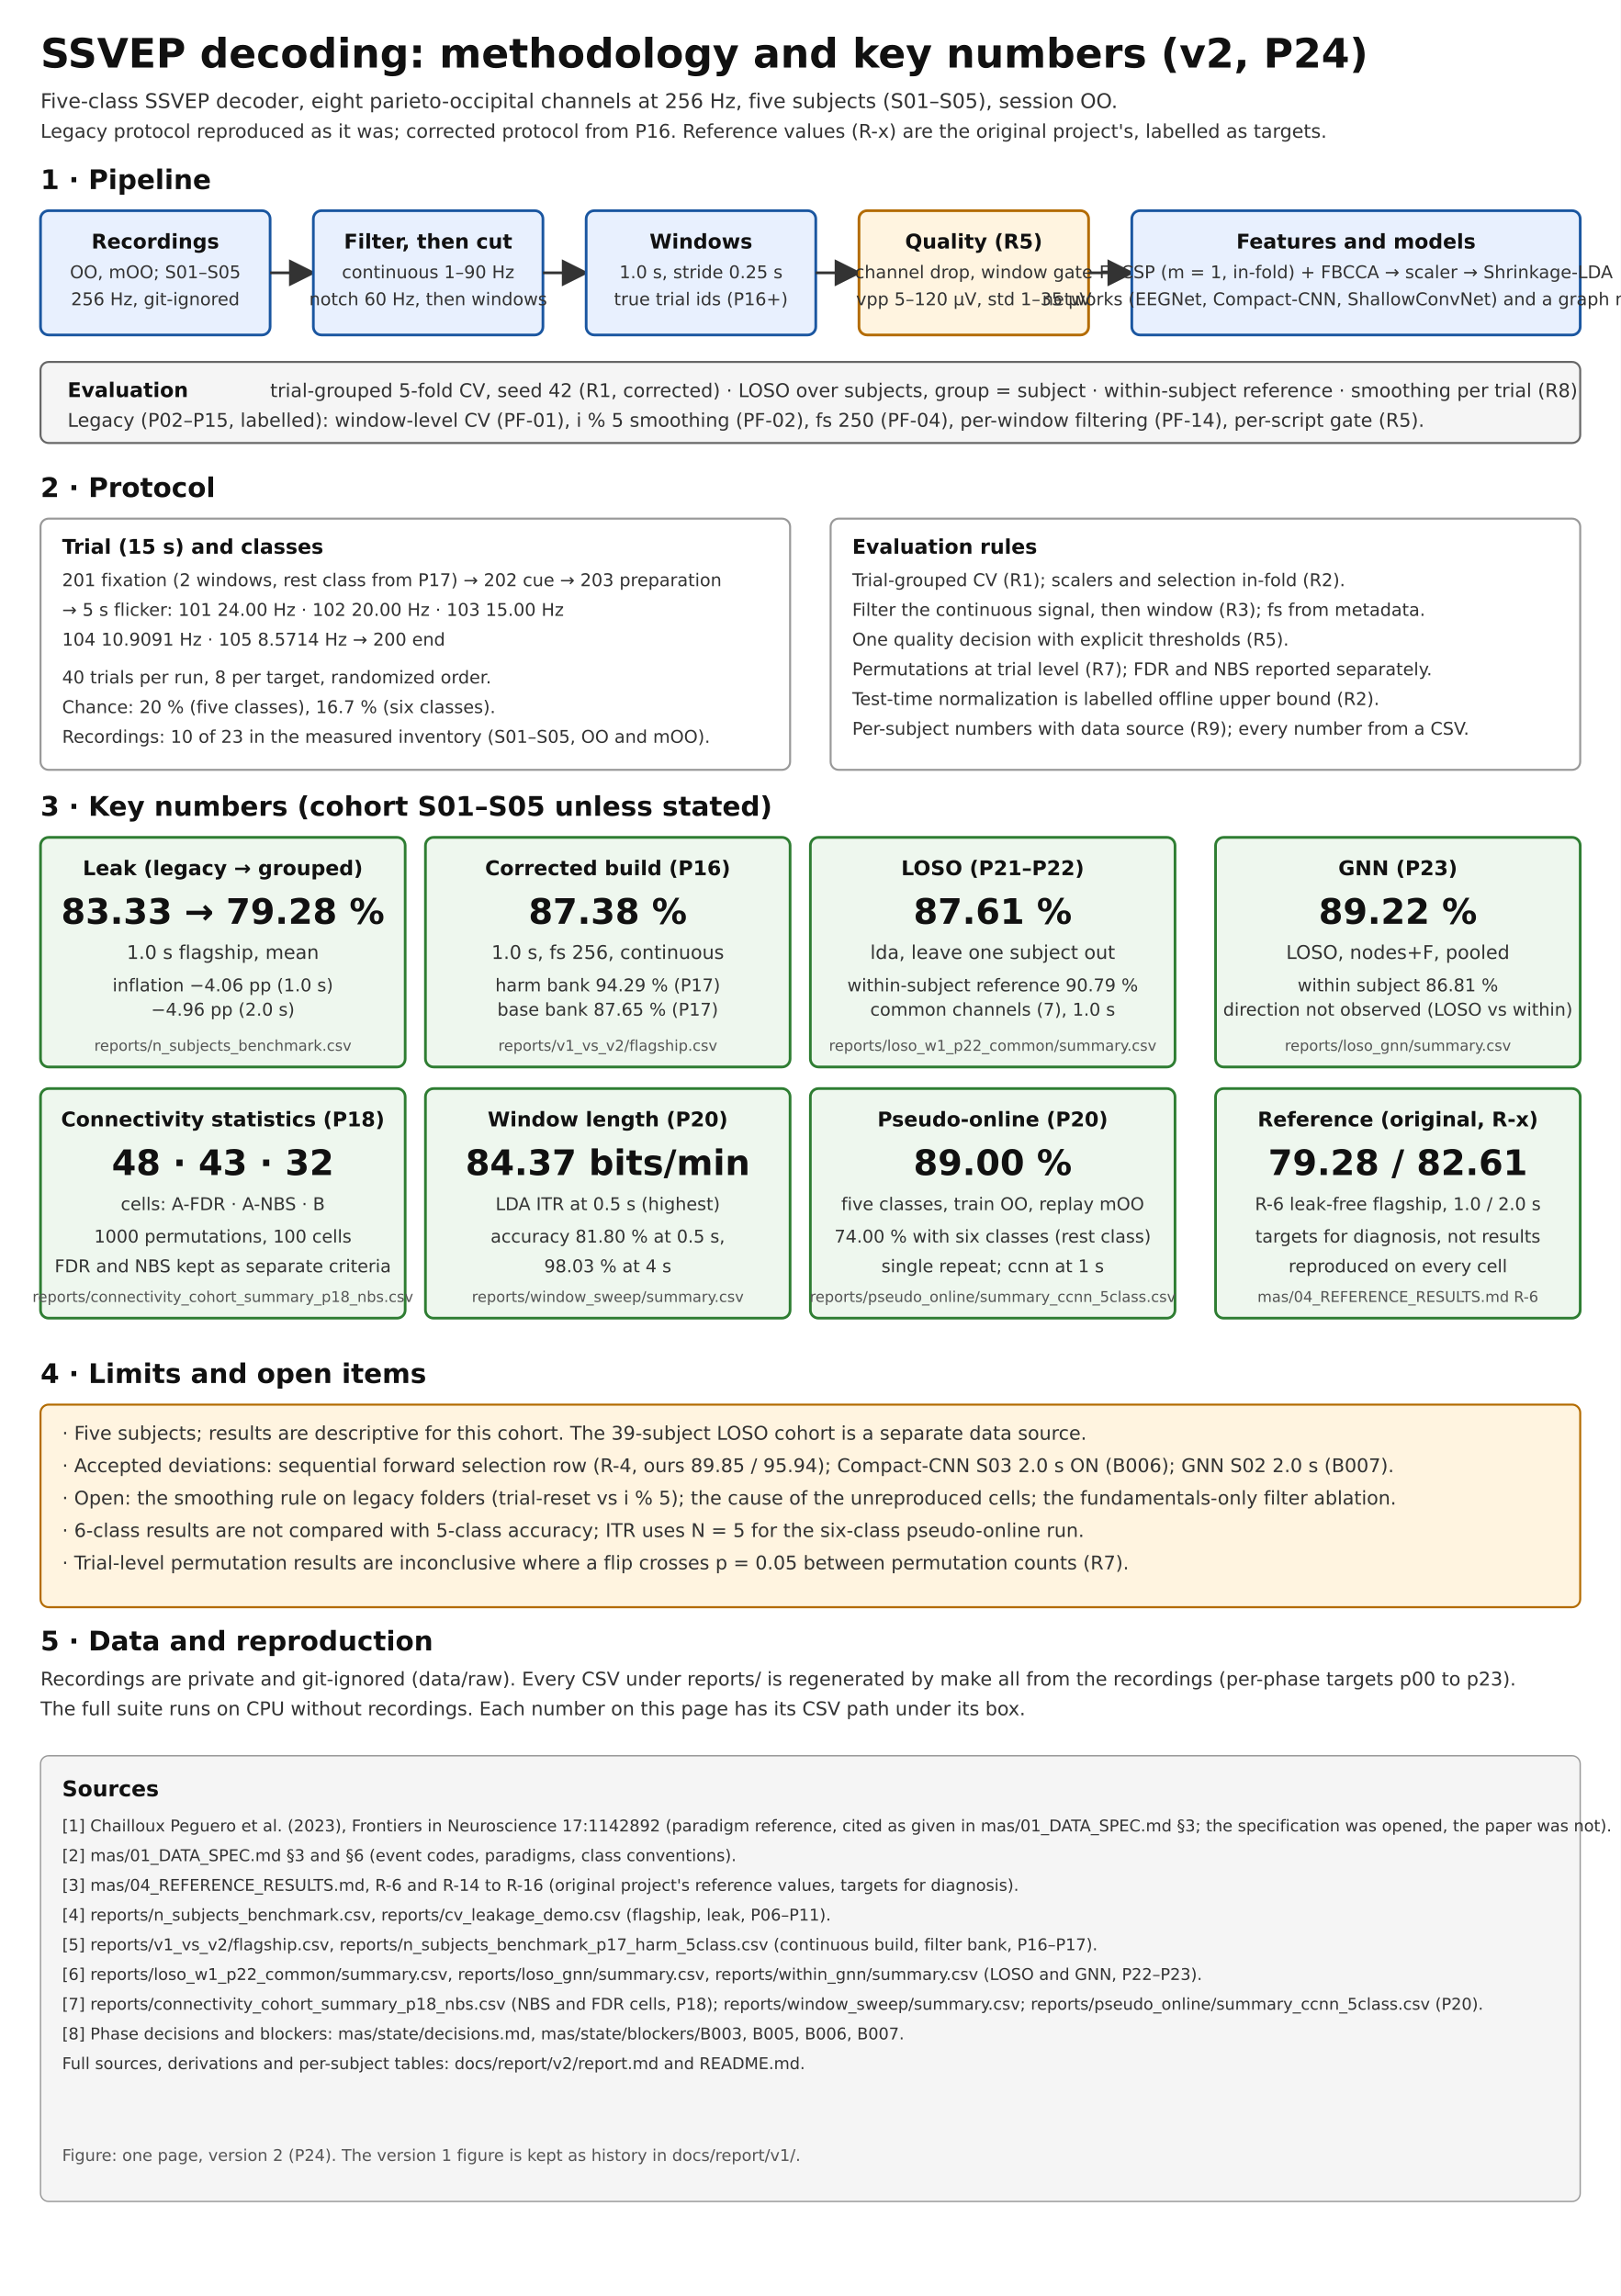
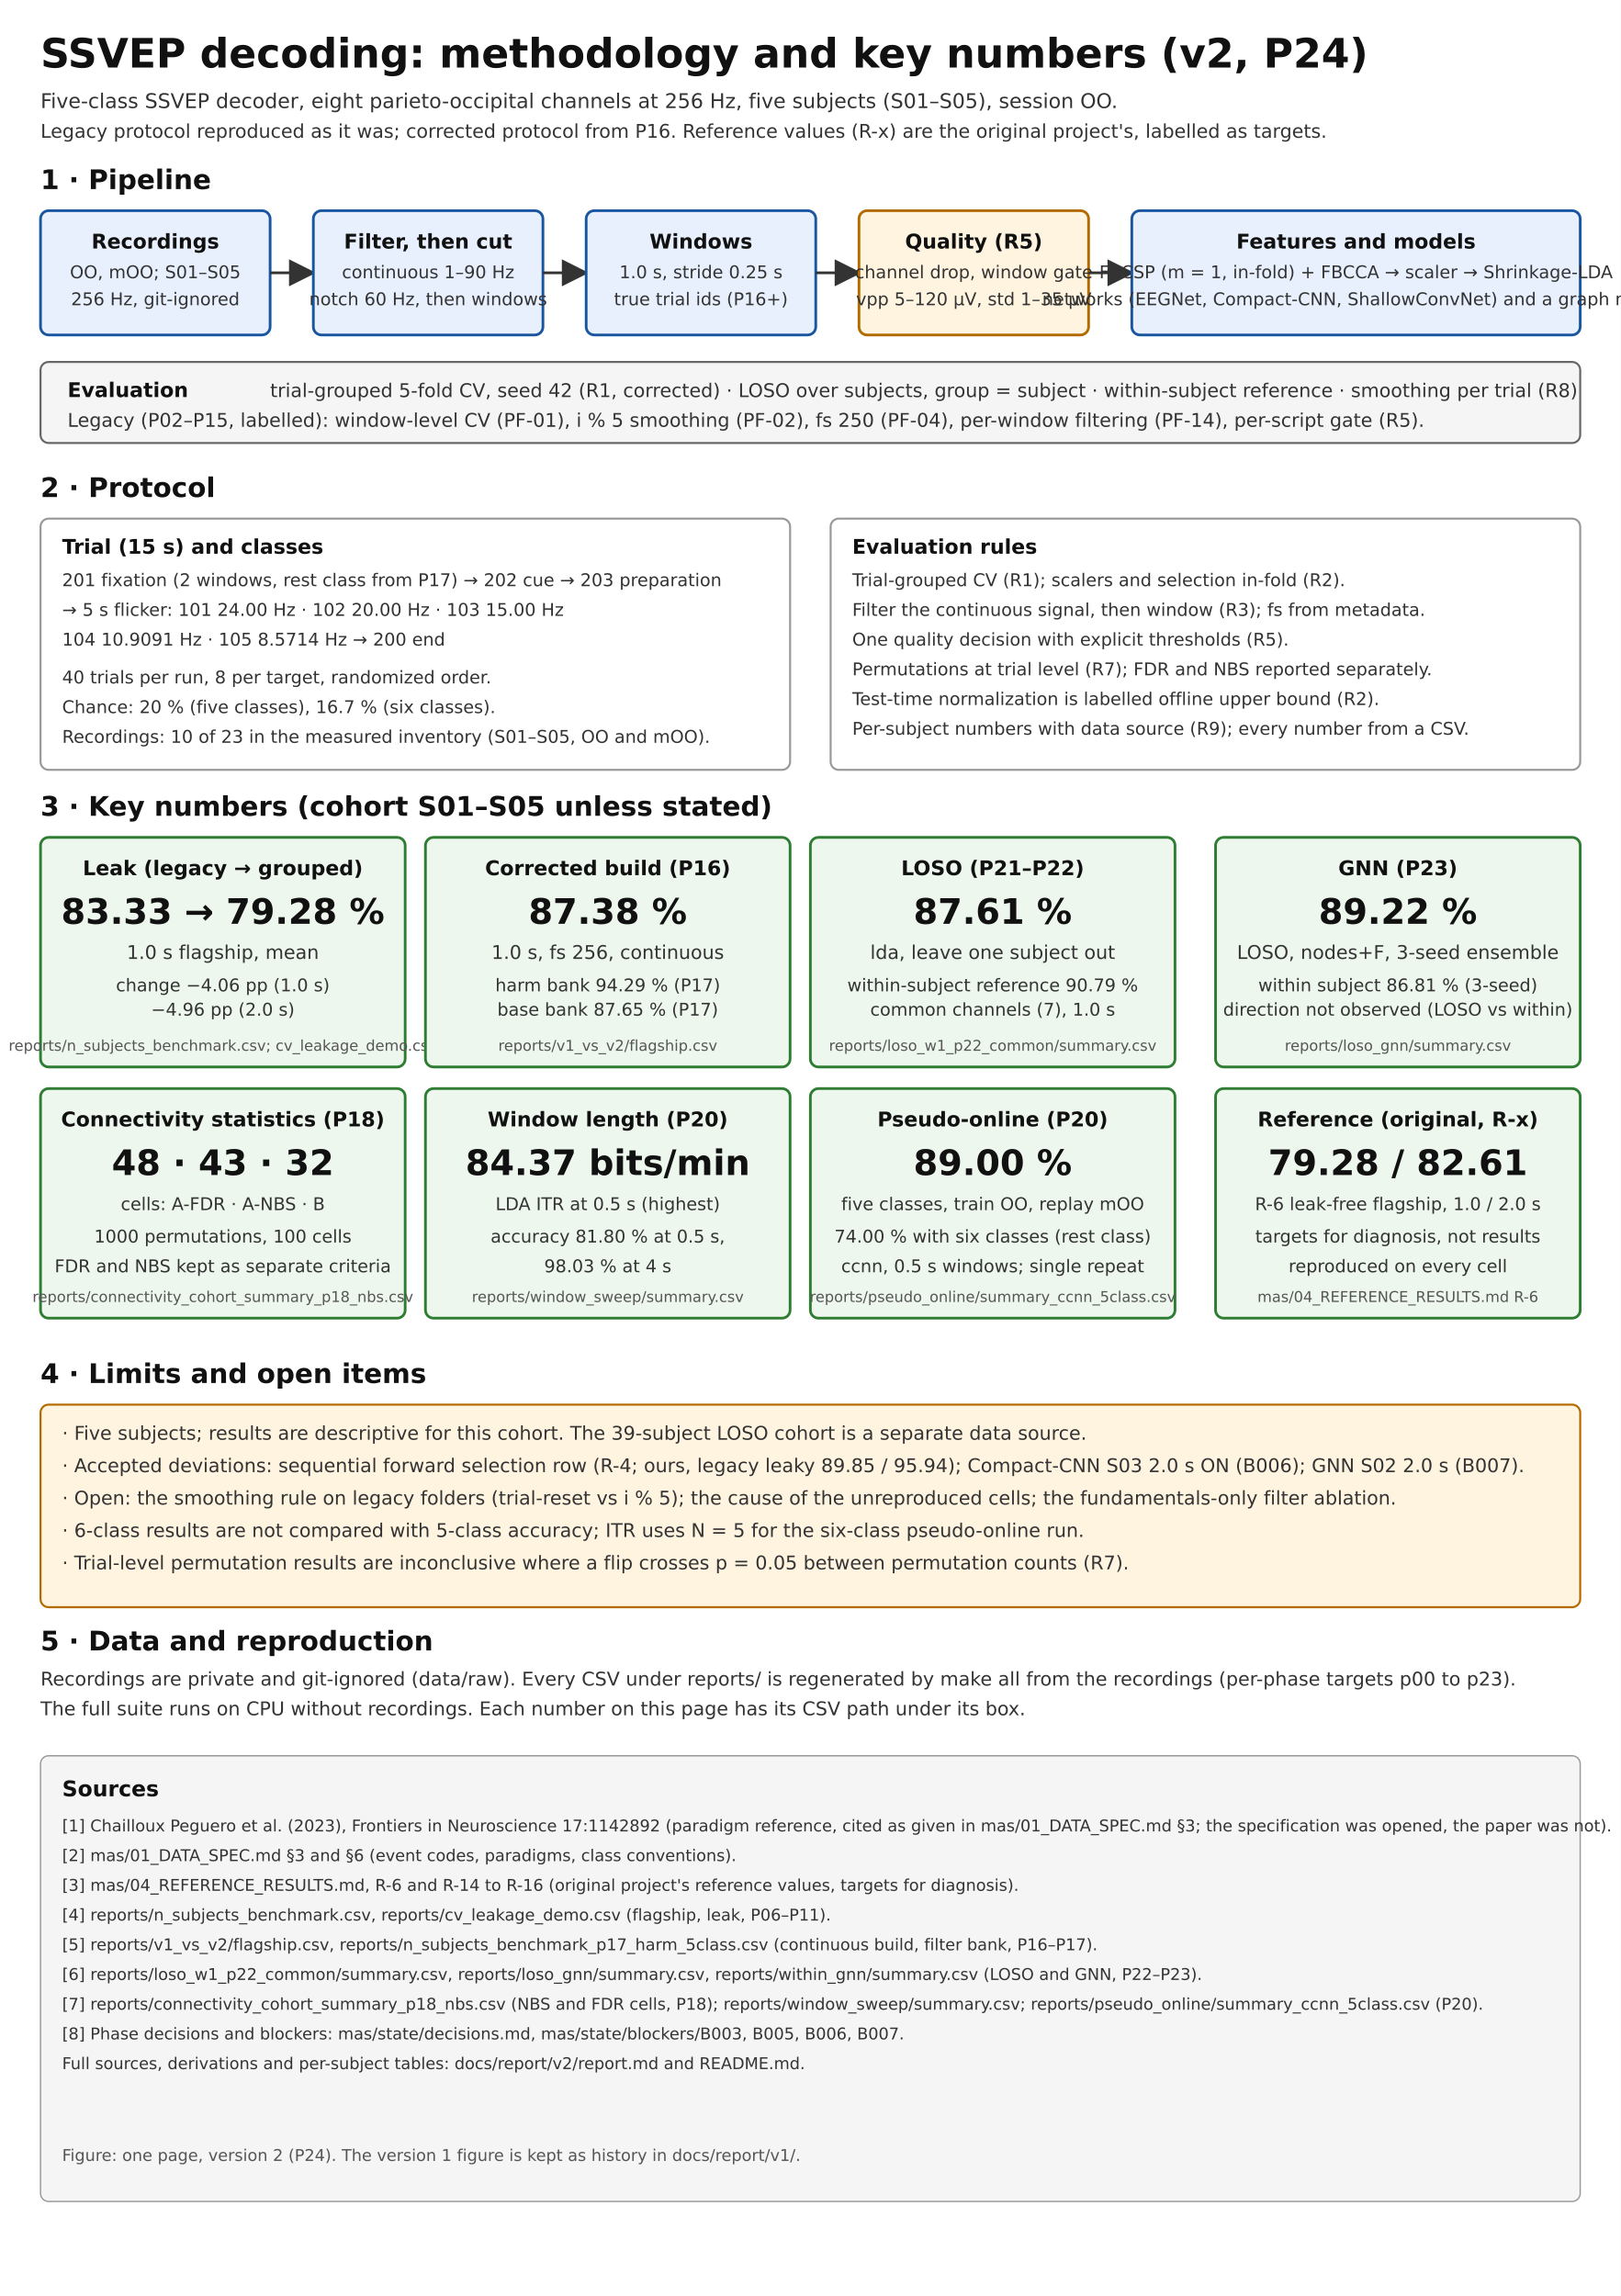
<svg xmlns="http://www.w3.org/2000/svg" width="1200" height="1700" viewBox="0 0 1200 1700" font-family="DejaVu Sans, Arial, Helvetica, sans-serif">
  <defs>
    <marker id="arr" markerWidth="10" markerHeight="10" refX="9" refY="5" orient="auto">
      <path d="M0,0 L10,5 L0,10 z" fill="#333333" />
    </marker>
  </defs>
  <rect x="0" y="0" width="1200" height="1700" fill="#ffffff" />
  <text x="30" y="50" font-size="30" font-weight="bold" fill="#111111">SSVEP decoding: methodology and key numbers (v2, P24)</text>
  <text x="30" y="80" font-size="15" fill="#333333">Five-class SSVEP decoder, eight parieto-occipital channels at 256 Hz, five subjects (S01–S05), session OO.</text>
  <text x="30" y="102" font-size="14" fill="#333333">Legacy protocol reproduced as it was; corrected protocol from P16. Reference values (R-x) are the original project's, labelled as targets.</text>
  <text x="30" y="140" font-size="20" font-weight="bold" fill="#111111">1 · Pipeline</text>
  <rect x="30" y="156" width="170" height="92" rx="6" fill="#e8f0fe" stroke="#1a56a0" stroke-width="2" />
  <text x="115" y="184" font-size="15" font-weight="bold" text-anchor="middle" fill="#111111">Recordings</text>
  <text x="115" y="206" font-size="13" text-anchor="middle" fill="#333333">OO, mOO; S01–S05</text>
  <text x="115" y="226" font-size="13" text-anchor="middle" fill="#333333">256 Hz, git-ignored</text>
  <line x1="200" y1="202" x2="232" y2="202" stroke="#333333" stroke-width="2" marker-end="url(#arr)" />
  <rect x="232" y="156" width="170" height="92" rx="6" fill="#e8f0fe" stroke="#1a56a0" stroke-width="2" />
  <text x="317" y="184" font-size="15" font-weight="bold" text-anchor="middle" fill="#111111">Filter, then cut</text>
  <text x="317" y="206" font-size="13" text-anchor="middle" fill="#333333">continuous 1–90 Hz</text>
  <text x="317" y="226" font-size="13" text-anchor="middle" fill="#333333">notch 60 Hz, then windows</text>
  <line x1="402" y1="202" x2="434" y2="202" stroke="#333333" stroke-width="2" marker-end="url(#arr)" />
  <rect x="434" y="156" width="170" height="92" rx="6" fill="#e8f0fe" stroke="#1a56a0" stroke-width="2" />
  <text x="519" y="184" font-size="15" font-weight="bold" text-anchor="middle" fill="#111111">Windows</text>
  <text x="519" y="206" font-size="13" text-anchor="middle" fill="#333333">1.0 s, stride 0.25 s</text>
  <text x="519" y="226" font-size="13" text-anchor="middle" fill="#333333">true trial ids (P16+)</text>
  <line x1="604" y1="202" x2="636" y2="202" stroke="#333333" stroke-width="2" marker-end="url(#arr)" />
  <rect x="636" y="156" width="170" height="92" rx="6" fill="#fff4e0" stroke="#b36b00" stroke-width="2" />
  <text x="721" y="184" font-size="15" font-weight="bold" text-anchor="middle" fill="#111111">Quality (R5)</text>
  <text x="721" y="206" font-size="13" text-anchor="middle" fill="#333333">channel drop, window gate</text>
  <text x="721" y="226" font-size="13" text-anchor="middle" fill="#333333">vpp 5–120 µV, std 1–35 µV</text>
  <line x1="806" y1="202" x2="838" y2="202" stroke="#333333" stroke-width="2" marker-end="url(#arr)" />
  <rect x="838" y="156" width="332" height="92" rx="6" fill="#e8f0fe" stroke="#1a56a0" stroke-width="2" />
  <text x="1004" y="184" font-size="15" font-weight="bold" text-anchor="middle" fill="#111111">Features and models</text>
  <text x="1004" y="206" font-size="13" text-anchor="middle" fill="#333333">FBCSP (m = 1, in-fold) + FBCCA → scaler → Shrinkage-LDA</text>
  <text x="1004" y="226" font-size="13" text-anchor="middle" fill="#333333">networks (EEGNet, Compact-CNN, ShallowConvNet) and a graph model</text>
  <rect x="30" y="268" width="1140" height="60" rx="6" fill="#f5f5f5" stroke="#666666" stroke-width="1.5" />
  <text x="50" y="294" font-size="15" font-weight="bold" fill="#111111">Evaluation</text>
  <text x="200" y="294" font-size="14" fill="#333333">trial-grouped 5-fold CV, seed 42 (R1, corrected) · LOSO over subjects, group = subject · within-subject reference · smoothing per trial (R8)</text>
  <text x="50" y="316" font-size="14" fill="#333333">Legacy (P02–P15, labelled): window-level CV (PF-01), i % 5 smoothing (PF-02), fs 250 (PF-04), per-window filtering (PF-14), per-script gate (R5).</text>
  <text x="30" y="368" font-size="20" font-weight="bold" fill="#111111">2 · Protocol</text>
  <rect x="30" y="384" width="555" height="186" rx="6" fill="#ffffff" stroke="#999999" stroke-width="1.5" />
  <text x="46" y="410" font-size="15" font-weight="bold" fill="#111111">Trial (15 s) and classes</text>
  <text x="46" y="434" font-size="13" fill="#333333">201 fixation (2 windows, rest class from P17) → 202 cue → 203 preparation</text>
  <text x="46" y="456" font-size="13" fill="#333333">→ 5 s flicker: 101 24.00 Hz · 102 20.00 Hz · 103 15.00 Hz</text>
  <text x="46" y="478" font-size="13" fill="#333333">104 10.9091 Hz · 105 8.5714 Hz → 200 end</text>
  <text x="46" y="506" font-size="13" fill="#333333">40 trials per run, 8 per target, randomized order.</text>
  <text x="46" y="528" font-size="13" fill="#333333">Chance: 20 % (five classes), 16.7 % (six classes).</text>
  <text x="46" y="550" font-size="13" fill="#333333">Recordings: 10 of 23 in the measured inventory (S01–S05, OO and mOO).</text>
  <rect x="615" y="384" width="555" height="186" rx="6" fill="#ffffff" stroke="#999999" stroke-width="1.5" />
  <text x="631" y="410" font-size="15" font-weight="bold" fill="#111111">Evaluation rules</text>
  <text x="631" y="434" font-size="13" fill="#333333">Trial-grouped CV (R1); scalers and selection in-fold (R2).</text>
  <text x="631" y="456" font-size="13" fill="#333333">Filter the continuous signal, then window (R3); fs from metadata.</text>
  <text x="631" y="478" font-size="13" fill="#333333">One quality decision with explicit thresholds (R5).</text>
  <text x="631" y="500" font-size="13" fill="#333333">Permutations at trial level (R7); FDR and NBS reported separately.</text>
  <text x="631" y="522" font-size="13" fill="#333333">Test-time normalization is labelled offline upper bound (R2).</text>
  <text x="631" y="544" font-size="13" fill="#333333">Per-subject numbers with data source (R9); every number from a CSV.</text>
  <text x="30" y="604" font-size="20" font-weight="bold" fill="#111111">3 · Key numbers (cohort S01–S05 unless stated)</text>
  <rect x="30" y="620" width="270" height="170" rx="6" fill="#eef7ee" stroke="#2e7d32" stroke-width="2" />
  <text x="165" y="648" font-size="15" font-weight="bold" text-anchor="middle" fill="#111111">Leak (legacy → grouped)</text>
  <text x="165" y="684" font-size="26" font-weight="bold" text-anchor="middle" fill="#111111">83.33 → 79.28 %</text>
  <text x="165" y="710" font-size="14" text-anchor="middle" fill="#333333">1.0 s flagship, mean</text>
-   <text x="165" y="734" font-size="13" text-anchor="middle" fill="#333333">inflation −4.06 pp (1.0 s)</text>
+   <text x="165" y="734" font-size="13" text-anchor="middle" fill="#333333">change −4.06 pp (1.0 s)</text>
  <text x="165" y="752" font-size="13" text-anchor="middle" fill="#333333">−4.96 pp (2.0 s)</text>
-   <text x="165" y="778" font-size="11" text-anchor="middle" fill="#555555">reports/n_subjects_benchmark.csv</text>
+   <text x="165" y="778" font-size="11" text-anchor="middle" fill="#555555">reports/n_subjects_benchmark.csv; cv_leakage_demo.csv</text>
  <rect x="315" y="620" width="270" height="170" rx="6" fill="#eef7ee" stroke="#2e7d32" stroke-width="2" />
  <text x="450" y="648" font-size="15" font-weight="bold" text-anchor="middle" fill="#111111">Corrected build (P16)</text>
  <text x="450" y="684" font-size="26" font-weight="bold" text-anchor="middle" fill="#111111">87.38 %</text>
  <text x="450" y="710" font-size="14" text-anchor="middle" fill="#333333">1.0 s, fs 256, continuous</text>
  <text x="450" y="734" font-size="13" text-anchor="middle" fill="#333333">harm bank 94.29 % (P17)</text>
  <text x="450" y="752" font-size="13" text-anchor="middle" fill="#333333">base bank 87.65 % (P17)</text>
  <text x="450" y="778" font-size="11" text-anchor="middle" fill="#555555">reports/v1_vs_v2/flagship.csv</text>
  <rect x="600" y="620" width="270" height="170" rx="6" fill="#eef7ee" stroke="#2e7d32" stroke-width="2" />
  <text x="735" y="648" font-size="15" font-weight="bold" text-anchor="middle" fill="#111111">LOSO (P21–P22)</text>
  <text x="735" y="684" font-size="26" font-weight="bold" text-anchor="middle" fill="#111111">87.61 %</text>
  <text x="735" y="710" font-size="14" text-anchor="middle" fill="#333333">lda, leave one subject out</text>
  <text x="735" y="734" font-size="13" text-anchor="middle" fill="#333333">within-subject reference 90.79 %</text>
  <text x="735" y="752" font-size="13" text-anchor="middle" fill="#333333">common channels (7), 1.0 s</text>
  <text x="735" y="778" font-size="11" text-anchor="middle" fill="#555555">reports/loso_w1_p22_common/summary.csv</text>
  <rect x="900" y="620" width="270" height="170" rx="6" fill="#eef7ee" stroke="#2e7d32" stroke-width="2" />
  <text x="1035" y="648" font-size="15" font-weight="bold" text-anchor="middle" fill="#111111">GNN (P23)</text>
  <text x="1035" y="684" font-size="26" font-weight="bold" text-anchor="middle" fill="#111111">89.22 %</text>
-   <text x="1035" y="710" font-size="14" text-anchor="middle" fill="#333333">LOSO, nodes+F, pooled</text>
-   <text x="1035" y="734" font-size="13" text-anchor="middle" fill="#333333">within subject 86.81 %</text>
+   <text x="1035" y="710" font-size="14" text-anchor="middle" fill="#333333">LOSO, nodes+F, 3-seed ensemble</text>
+   <text x="1035" y="734" font-size="13" text-anchor="middle" fill="#333333">within subject 86.81 % (3-seed)</text>
  <text x="1035" y="752" font-size="13" text-anchor="middle" fill="#333333">direction not observed (LOSO vs within)</text>
  <text x="1035" y="778" font-size="11" text-anchor="middle" fill="#555555">reports/loso_gnn/summary.csv</text>
  <rect x="30" y="806" width="270" height="170" rx="6" fill="#eef7ee" stroke="#2e7d32" stroke-width="2" />
  <text x="165" y="834" font-size="15" font-weight="bold" text-anchor="middle" fill="#111111">Connectivity statistics (P18)</text>
  <text x="165" y="870" font-size="26" font-weight="bold" text-anchor="middle" fill="#111111">48 · 43 · 32</text>
  <text x="165" y="896" font-size="13" text-anchor="middle" fill="#333333">cells: A-FDR · A-NBS · B</text>
  <text x="165" y="920" font-size="13" text-anchor="middle" fill="#333333">1000 permutations, 100 cells</text>
  <text x="165" y="942" font-size="13" text-anchor="middle" fill="#333333">FDR and NBS kept as separate criteria</text>
  <text x="165" y="964" font-size="11" text-anchor="middle" fill="#555555">reports/connectivity_cohort_summary_p18_nbs.csv</text>
  <rect x="315" y="806" width="270" height="170" rx="6" fill="#eef7ee" stroke="#2e7d32" stroke-width="2" />
  <text x="450" y="834" font-size="15" font-weight="bold" text-anchor="middle" fill="#111111">Window length (P20)</text>
  <text x="450" y="870" font-size="26" font-weight="bold" text-anchor="middle" fill="#111111">84.37 bits/min</text>
  <text x="450" y="896" font-size="13" text-anchor="middle" fill="#333333">LDA ITR at 0.5 s (highest)</text>
  <text x="450" y="920" font-size="13" text-anchor="middle" fill="#333333">accuracy 81.80 % at 0.5 s,</text>
  <text x="450" y="942" font-size="13" text-anchor="middle" fill="#333333">98.03 % at 4 s</text>
  <text x="450" y="964" font-size="11" text-anchor="middle" fill="#555555">reports/window_sweep/summary.csv</text>
  <rect x="600" y="806" width="270" height="170" rx="6" fill="#eef7ee" stroke="#2e7d32" stroke-width="2" />
  <text x="735" y="834" font-size="15" font-weight="bold" text-anchor="middle" fill="#111111">Pseudo-online (P20)</text>
  <text x="735" y="870" font-size="26" font-weight="bold" text-anchor="middle" fill="#111111">89.00 %</text>
  <text x="735" y="896" font-size="13" text-anchor="middle" fill="#333333">five classes, train OO, replay mOO</text>
  <text x="735" y="920" font-size="13" text-anchor="middle" fill="#333333">74.00 % with six classes (rest class)</text>
-   <text x="735" y="942" font-size="13" text-anchor="middle" fill="#333333">single repeat; ccnn at 1 s</text>
+   <text x="735" y="942" font-size="13" text-anchor="middle" fill="#333333">ccnn, 0.5 s windows; single repeat</text>
  <text x="735" y="964" font-size="11" text-anchor="middle" fill="#555555">reports/pseudo_online/summary_ccnn_5class.csv</text>
  <rect x="900" y="806" width="270" height="170" rx="6" fill="#eef7ee" stroke="#2e7d32" stroke-width="2" />
  <text x="1035" y="834" font-size="15" font-weight="bold" text-anchor="middle" fill="#111111">Reference (original, R-x)</text>
  <text x="1035" y="870" font-size="26" font-weight="bold" text-anchor="middle" fill="#111111">79.28 / 82.61</text>
  <text x="1035" y="896" font-size="13" text-anchor="middle" fill="#333333">R-6 leak-free flagship, 1.0 / 2.0 s</text>
  <text x="1035" y="920" font-size="13" text-anchor="middle" fill="#333333">targets for diagnosis, not results</text>
  <text x="1035" y="942" font-size="13" text-anchor="middle" fill="#333333">reproduced on every cell</text>
  <text x="1035" y="964" font-size="11" text-anchor="middle" fill="#555555">mas/04_REFERENCE_RESULTS.md R-6</text>
  <text x="30" y="1024" font-size="20" font-weight="bold" fill="#111111">4 · Limits and open items</text>
  <rect x="30" y="1040" width="1140" height="150" rx="6" fill="#fff4e0" stroke="#b36b00" stroke-width="1.5" />
  <text x="46" y="1066" font-size="14" fill="#333333">· Five subjects; results are descriptive for this cohort. The 39-subject LOSO cohort is a separate data source.</text>
-   <text x="46" y="1090" font-size="14" fill="#333333">· Accepted deviations: sequential forward selection row (R-4, ours 89.85 / 95.94); Compact-CNN S03 2.0 s ON (B006); GNN S02 2.0 s (B007).</text>
+   <text x="46" y="1090" font-size="14" fill="#333333">· Accepted deviations: sequential forward selection row (R-4; ours, legacy leaky 89.85 / 95.94); Compact-CNN S03 2.0 s ON (B006); GNN S02 2.0 s (B007).</text>
  <text x="46" y="1114" font-size="14" fill="#333333">· Open: the smoothing rule on legacy folders (trial-reset vs i % 5); the cause of the unreproduced cells; the fundamentals-only filter ablation.</text>
  <text x="46" y="1138" font-size="14" fill="#333333">· 6-class results are not compared with 5-class accuracy; ITR uses N = 5 for the six-class pseudo-online run.</text>
  <text x="46" y="1162" font-size="14" fill="#333333">· Trial-level permutation results are inconclusive where a flip crosses p = 0.05 between permutation counts (R7).</text>
  <text x="30" y="1222" font-size="20" font-weight="bold" fill="#111111">5 · Data and reproduction</text>
  <text x="30" y="1248" font-size="14" fill="#333333">Recordings are private and git-ignored (data/raw). Every CSV under reports/ is regenerated by make all from the recordings (per-phase targets p00 to p23).</text>
  <text x="30" y="1270" font-size="14" fill="#333333">The full suite runs on CPU without recordings. Each number on this page has its CSV path under its box.</text>
  <rect x="30" y="1300" width="1140" height="330" rx="6" fill="#f5f5f5" stroke="#999999" stroke-width="1" />
  <text x="46" y="1330" font-size="16" font-weight="bold" fill="#111111">Sources</text>
  <text x="46" y="1356" font-size="12" fill="#333333">[1] Chailloux Peguero et al. (2023), Frontiers in Neuroscience 17:1142892 (paradigm reference, cited as given in mas/01_DATA_SPEC.md §3; the specification was opened, the paper was not).</text>
  <text x="46" y="1378" font-size="12" fill="#333333">[2] mas/01_DATA_SPEC.md §3 and §6 (event codes, paradigms, class conventions).</text>
  <text x="46" y="1400" font-size="12" fill="#333333">[3] mas/04_REFERENCE_RESULTS.md, R-6 and R-14 to R-16 (original project's reference values, targets for diagnosis).</text>
  <text x="46" y="1422" font-size="12" fill="#333333">[4] reports/n_subjects_benchmark.csv, reports/cv_leakage_demo.csv (flagship, leak, P06–P11).</text>
  <text x="46" y="1444" font-size="12" fill="#333333">[5] reports/v1_vs_v2/flagship.csv, reports/n_subjects_benchmark_p17_harm_5class.csv (continuous build, filter bank, P16–P17).</text>
  <text x="46" y="1466" font-size="12" fill="#333333">[6] reports/loso_w1_p22_common/summary.csv, reports/loso_gnn/summary.csv, reports/within_gnn/summary.csv (LOSO and GNN, P22–P23).</text>
  <text x="46" y="1488" font-size="12" fill="#333333">[7] reports/connectivity_cohort_summary_p18_nbs.csv (NBS and FDR cells, P18); reports/window_sweep/summary.csv; reports/pseudo_online/summary_ccnn_5class.csv (P20).</text>
  <text x="46" y="1510" font-size="12" fill="#333333">[8] Phase decisions and blockers: mas/state/decisions.md, mas/state/blockers/B003, B005, B006, B007.</text>
  <text x="46" y="1532" font-size="12" fill="#333333">Full sources, derivations and per-subject tables: docs/report/v2/report.md and README.md.</text>
  <text x="46" y="1600" font-size="12" fill="#555555">Figure: one page, version 2 (P24). The version 1 figure is kept as history in docs/report/v1/.</text>
</svg>
